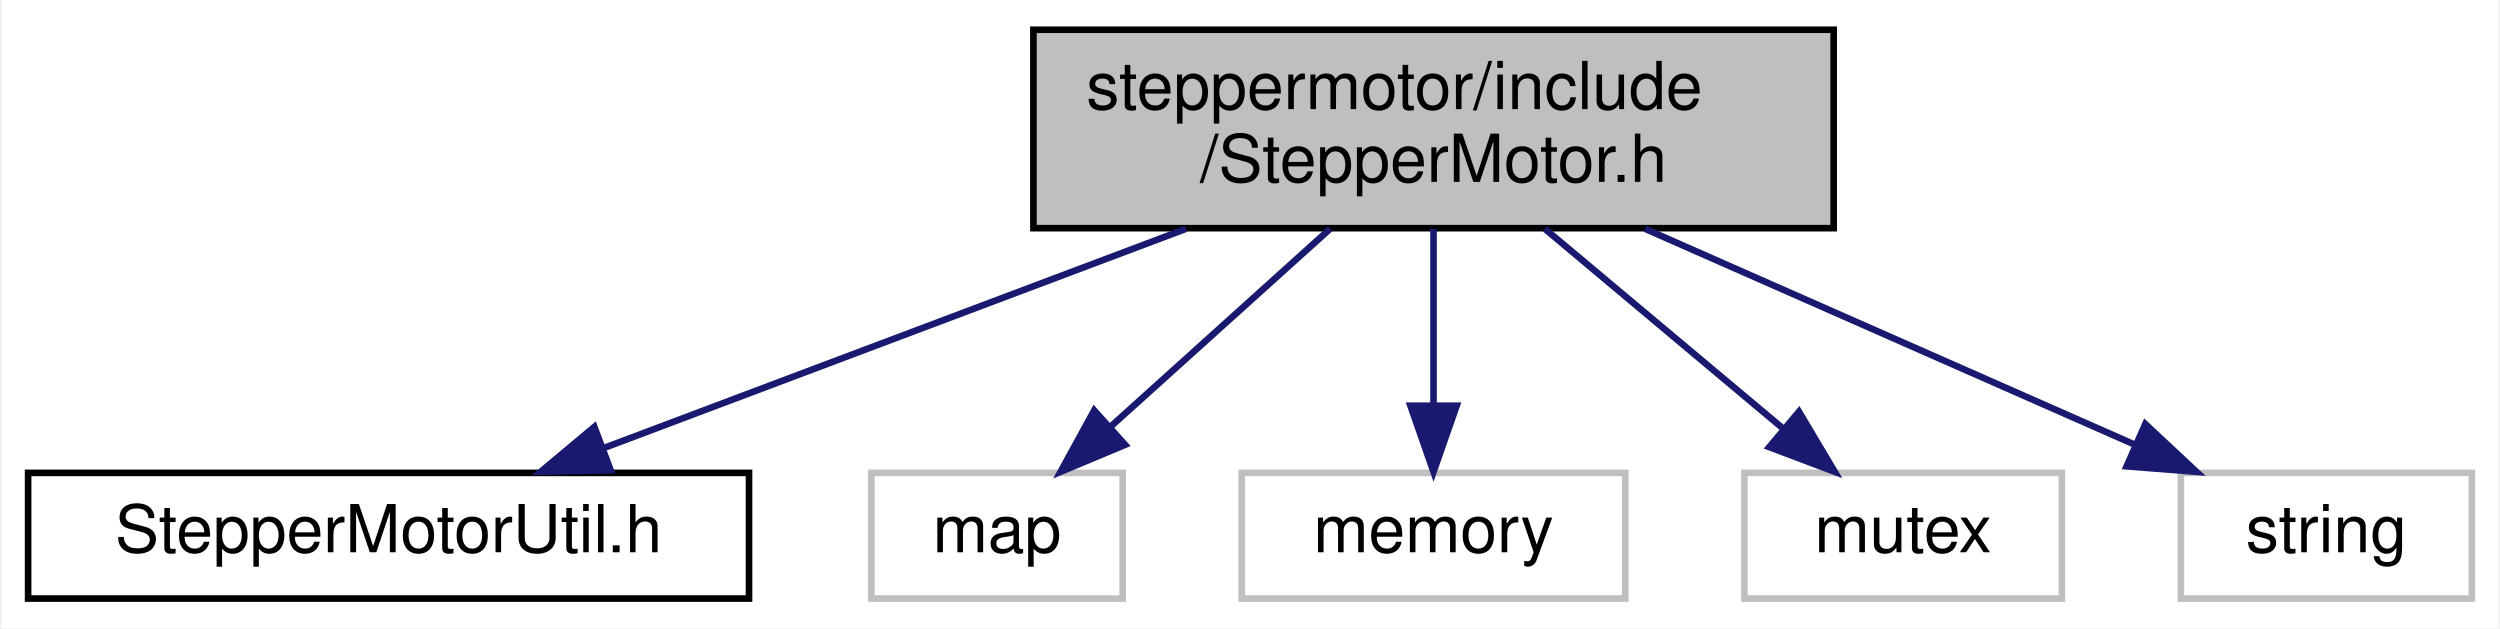
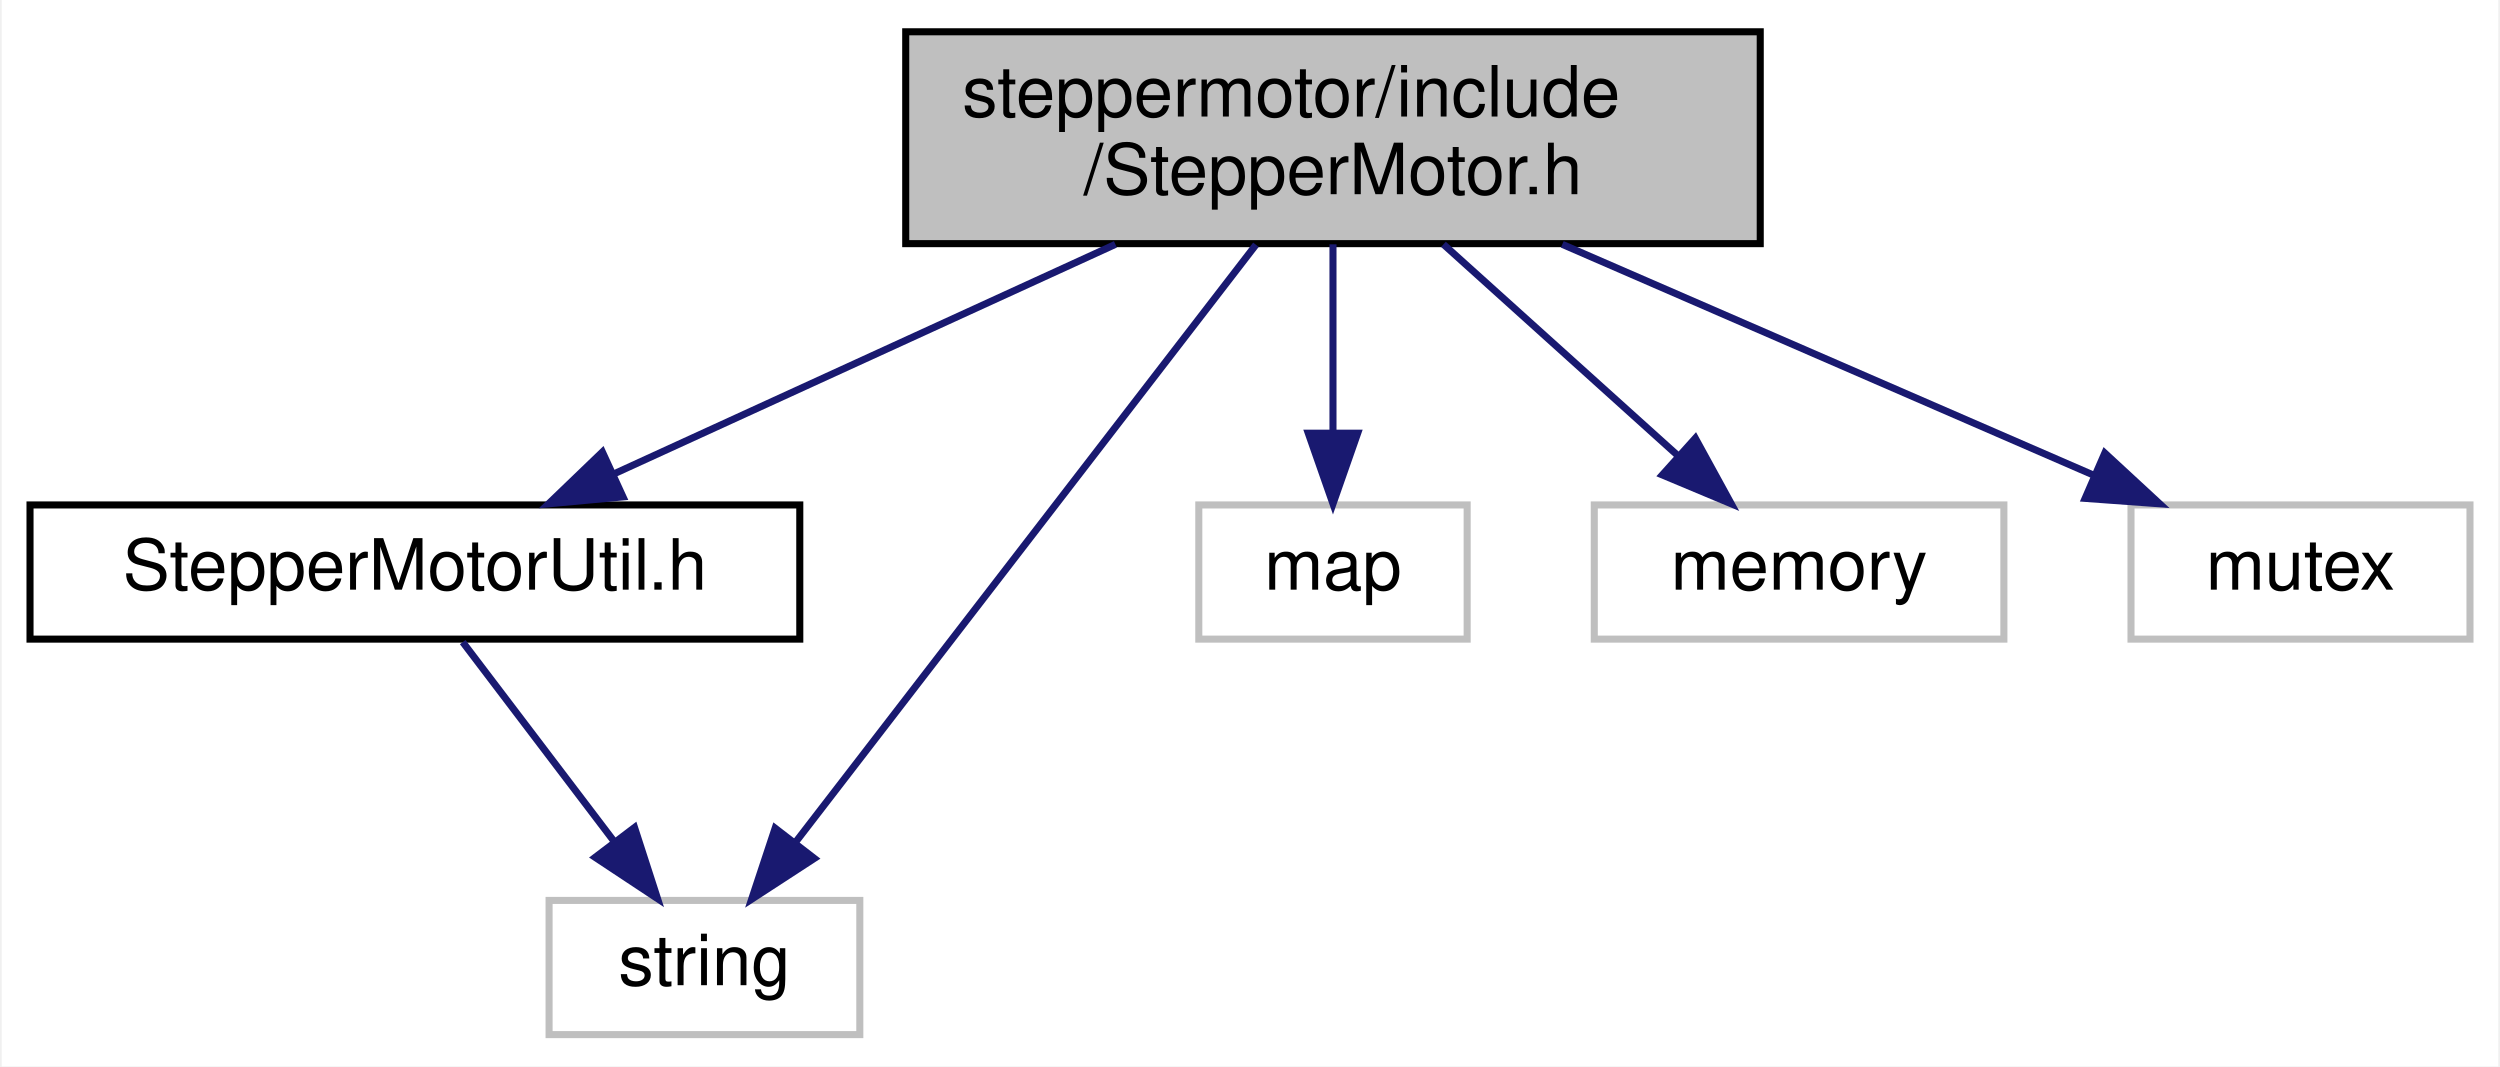
- <svg xmlns="http://www.w3.org/2000/svg" xmlns:xlink="http://www.w3.org/1999/xlink" width="378pt" height="95pt" viewBox="0.00 0.00 377.50 95.00">
-   <g id="graph0" class="graph" transform="scale(1 1) rotate(0) translate(4 91)">
-     <polygon fill="white" stroke="transparent" points="-4,4 -4,-91 373.5,-91 373.5,4 -4,4" />
+ <svg xmlns="http://www.w3.org/2000/svg" xmlns:xlink="http://www.w3.org/1999/xlink" width="354pt" height="151pt" viewBox="0.00 0.00 353.50 151.00">
+   <g id="graph0" class="graph" transform="scale(1 1) rotate(0) translate(4 147)">
+     <polygon fill="white" stroke="transparent" points="-4,4 -4,-147 349.5,-147 349.5,4 -4,4" />
    <g id="node1" class="node">
      <g id="a_node1">
        <a xlink:title=" ">
-           <polygon fill="#bfbfbf" stroke="black" points="152,-56.5 152,-86.5 273,-86.5 273,-56.5 152,-56.5" />
-           <text text-anchor="start" x="160" y="-74.5" font-family="Helvetica,sans-Serif" font-size="10.00">steppermotor/include</text>
-           <text text-anchor="middle" x="212.5" y="-63.5" font-family="Helvetica,sans-Serif" font-size="10.00">/StepperMotor.h</text>
+           <polygon fill="#bfbfbf" stroke="black" points="124,-112.5 124,-142.5 245,-142.5 245,-112.5 124,-112.5" />
+           <text text-anchor="start" x="132" y="-130.5" font-family="Helvetica,sans-Serif" font-size="10.00">steppermotor/include</text>
+           <text text-anchor="middle" x="184.5" y="-119.5" font-family="Helvetica,sans-Serif" font-size="10.00">/StepperMotor.h</text>
        </a>
      </g>
    </g>
    <g id="node2" class="node">
      <g id="a_node2">
        <a xlink:href="_stepper_motor_util_8h.html" target="_top" xlink:title=" ">
-           <polygon fill="white" stroke="black" points="0,-0.5 0,-19.5 109,-19.5 109,-0.5 0,-0.5" />
-           <text text-anchor="middle" x="54.5" y="-7.5" font-family="Helvetica,sans-Serif" font-size="10.00">StepperMotorUtil.h</text>
+           <polygon fill="white" stroke="black" points="0,-56.5 0,-75.5 109,-75.5 109,-56.5 0,-56.5" />
+           <text text-anchor="middle" x="54.5" y="-63.5" font-family="Helvetica,sans-Serif" font-size="10.00">StepperMotorUtil.h</text>
        </a>
      </g>
    </g>
    <g id="edge1" class="edge">
-       <path fill="none" stroke="midnightblue" d="M175.06,-56.4C148.31,-46.33 112.68,-32.91 87.1,-23.28" />
-       <polygon fill="midnightblue" stroke="midnightblue" points="88.08,-19.91 77.49,-19.66 85.62,-26.46 88.08,-19.91" />
+       <path fill="none" stroke="midnightblue" d="M153.69,-112.4C132.17,-102.55 103.66,-89.5 82.73,-79.92" />
+       <polygon fill="midnightblue" stroke="midnightblue" points="83.97,-76.64 73.42,-75.66 81.05,-83 83.97,-76.64" />
    </g>
    <g id="node3" class="node">
      <g id="a_node3">
        <a xlink:title=" ">
-           <polygon fill="white" stroke="#bfbfbf" points="127.5,-0.5 127.5,-19.5 165.5,-19.5 165.5,-0.5 127.5,-0.5" />
-           <text text-anchor="middle" x="146.5" y="-7.5" font-family="Helvetica,sans-Serif" font-size="10.00">map</text>
+           <polygon fill="white" stroke="#bfbfbf" points="73.5,-0.5 73.5,-19.5 117.5,-19.5 117.5,-0.5 73.5,-0.5" />
+           <text text-anchor="middle" x="95.5" y="-7.5" font-family="Helvetica,sans-Serif" font-size="10.00">string</text>
        </a>
      </g>
    </g>
-     <g id="edge2" class="edge">
-       <path fill="none" stroke="midnightblue" d="M196.86,-56.4C186.87,-47.4 173.92,-35.72 163.65,-26.47" />
-       <polygon fill="midnightblue" stroke="midnightblue" points="165.87,-23.75 156.1,-19.66 161.19,-28.95 165.87,-23.75" />
+     <g id="edge6" class="edge">
+       <path fill="none" stroke="midnightblue" d="M173.59,-112.34C157.11,-90.96 125.96,-50.53 108.39,-27.73" />
+       <polygon fill="midnightblue" stroke="midnightblue" points="111.06,-25.45 102.18,-19.67 105.51,-29.73 111.06,-25.45" />
    </g>
    <g id="node4" class="node">
      <g id="a_node4">
        <a xlink:title=" ">
-           <polygon fill="white" stroke="#bfbfbf" points="183.5,-0.5 183.5,-19.5 241.5,-19.5 241.5,-0.5 183.5,-0.5" />
-           <text text-anchor="middle" x="212.5" y="-7.5" font-family="Helvetica,sans-Serif" font-size="10.00">memory</text>
+           <polygon fill="white" stroke="#bfbfbf" points="165.5,-56.5 165.5,-75.5 203.5,-75.5 203.5,-56.5 165.5,-56.5" />
+           <text text-anchor="middle" x="184.5" y="-63.5" font-family="Helvetica,sans-Serif" font-size="10.00">map</text>
        </a>
      </g>
    </g>
    <g id="edge3" class="edge">
-       <path fill="none" stroke="midnightblue" d="M212.5,-56.4C212.5,-48.47 212.5,-38.46 212.5,-29.86" />
-       <polygon fill="midnightblue" stroke="midnightblue" points="216,-29.66 212.5,-19.66 209,-29.66 216,-29.66" />
+       <path fill="none" stroke="midnightblue" d="M184.5,-112.4C184.5,-104.47 184.5,-94.46 184.5,-85.86" />
+       <polygon fill="midnightblue" stroke="midnightblue" points="188,-85.66 184.5,-75.66 181,-85.66 188,-85.66" />
    </g>
    <g id="node5" class="node">
      <g id="a_node5">
        <a xlink:title=" ">
-           <polygon fill="white" stroke="#bfbfbf" points="259.5,-0.5 259.5,-19.5 307.5,-19.5 307.5,-0.5 259.5,-0.5" />
-           <text text-anchor="middle" x="283.5" y="-7.5" font-family="Helvetica,sans-Serif" font-size="10.00">mutex</text>
+           <polygon fill="white" stroke="#bfbfbf" points="221.5,-56.5 221.5,-75.5 279.5,-75.5 279.5,-56.5 221.5,-56.5" />
+           <text text-anchor="middle" x="250.5" y="-63.5" font-family="Helvetica,sans-Serif" font-size="10.00">memory</text>
        </a>
      </g>
    </g>
    <g id="edge4" class="edge">
-       <path fill="none" stroke="midnightblue" d="M229.33,-56.4C240.17,-47.31 254.28,-35.49 265.37,-26.19" />
-       <polygon fill="midnightblue" stroke="midnightblue" points="267.75,-28.76 273.17,-19.66 263.26,-23.4 267.75,-28.76" />
+       <path fill="none" stroke="midnightblue" d="M200.14,-112.4C210.13,-103.4 223.08,-91.72 233.35,-82.47" />
+       <polygon fill="midnightblue" stroke="midnightblue" points="235.81,-84.95 240.9,-75.66 231.13,-79.75 235.81,-84.95" />
    </g>
    <g id="node6" class="node">
      <g id="a_node6">
        <a xlink:title=" ">
-           <polygon fill="white" stroke="#bfbfbf" points="325.5,-0.5 325.5,-19.5 369.5,-19.5 369.5,-0.5 325.5,-0.5" />
-           <text text-anchor="middle" x="347.5" y="-7.5" font-family="Helvetica,sans-Serif" font-size="10.00">string</text>
+           <polygon fill="white" stroke="#bfbfbf" points="297.5,-56.5 297.5,-75.5 345.5,-75.5 345.5,-56.5 297.5,-56.5" />
+           <text text-anchor="middle" x="321.5" y="-63.5" font-family="Helvetica,sans-Serif" font-size="10.00">mutex</text>
        </a>
      </g>
    </g>
    <g id="edge5" class="edge">
-       <path fill="none" stroke="midnightblue" d="M244.49,-56.4C266.94,-46.51 296.71,-33.38 318.48,-23.79" />
-       <polygon fill="midnightblue" stroke="midnightblue" points="320.12,-26.89 327.86,-19.66 317.29,-20.49 320.12,-26.89" />
+       <path fill="none" stroke="midnightblue" d="M216.97,-112.4C239.85,-102.46 270.23,-89.26 292.34,-79.66" />
+       <polygon fill="midnightblue" stroke="midnightblue" points="293.79,-82.85 301.57,-75.66 291,-76.43 293.79,-82.85" />
+     </g>
+     <g id="edge2" class="edge">
+       <path fill="none" stroke="midnightblue" d="M61.27,-56.08C67.06,-48.46 75.56,-37.26 82.64,-27.94" />
+       <polygon fill="midnightblue" stroke="midnightblue" points="85.6,-29.83 88.86,-19.75 80.02,-25.6 85.6,-29.83" />
    </g>
  </g>
</svg>
